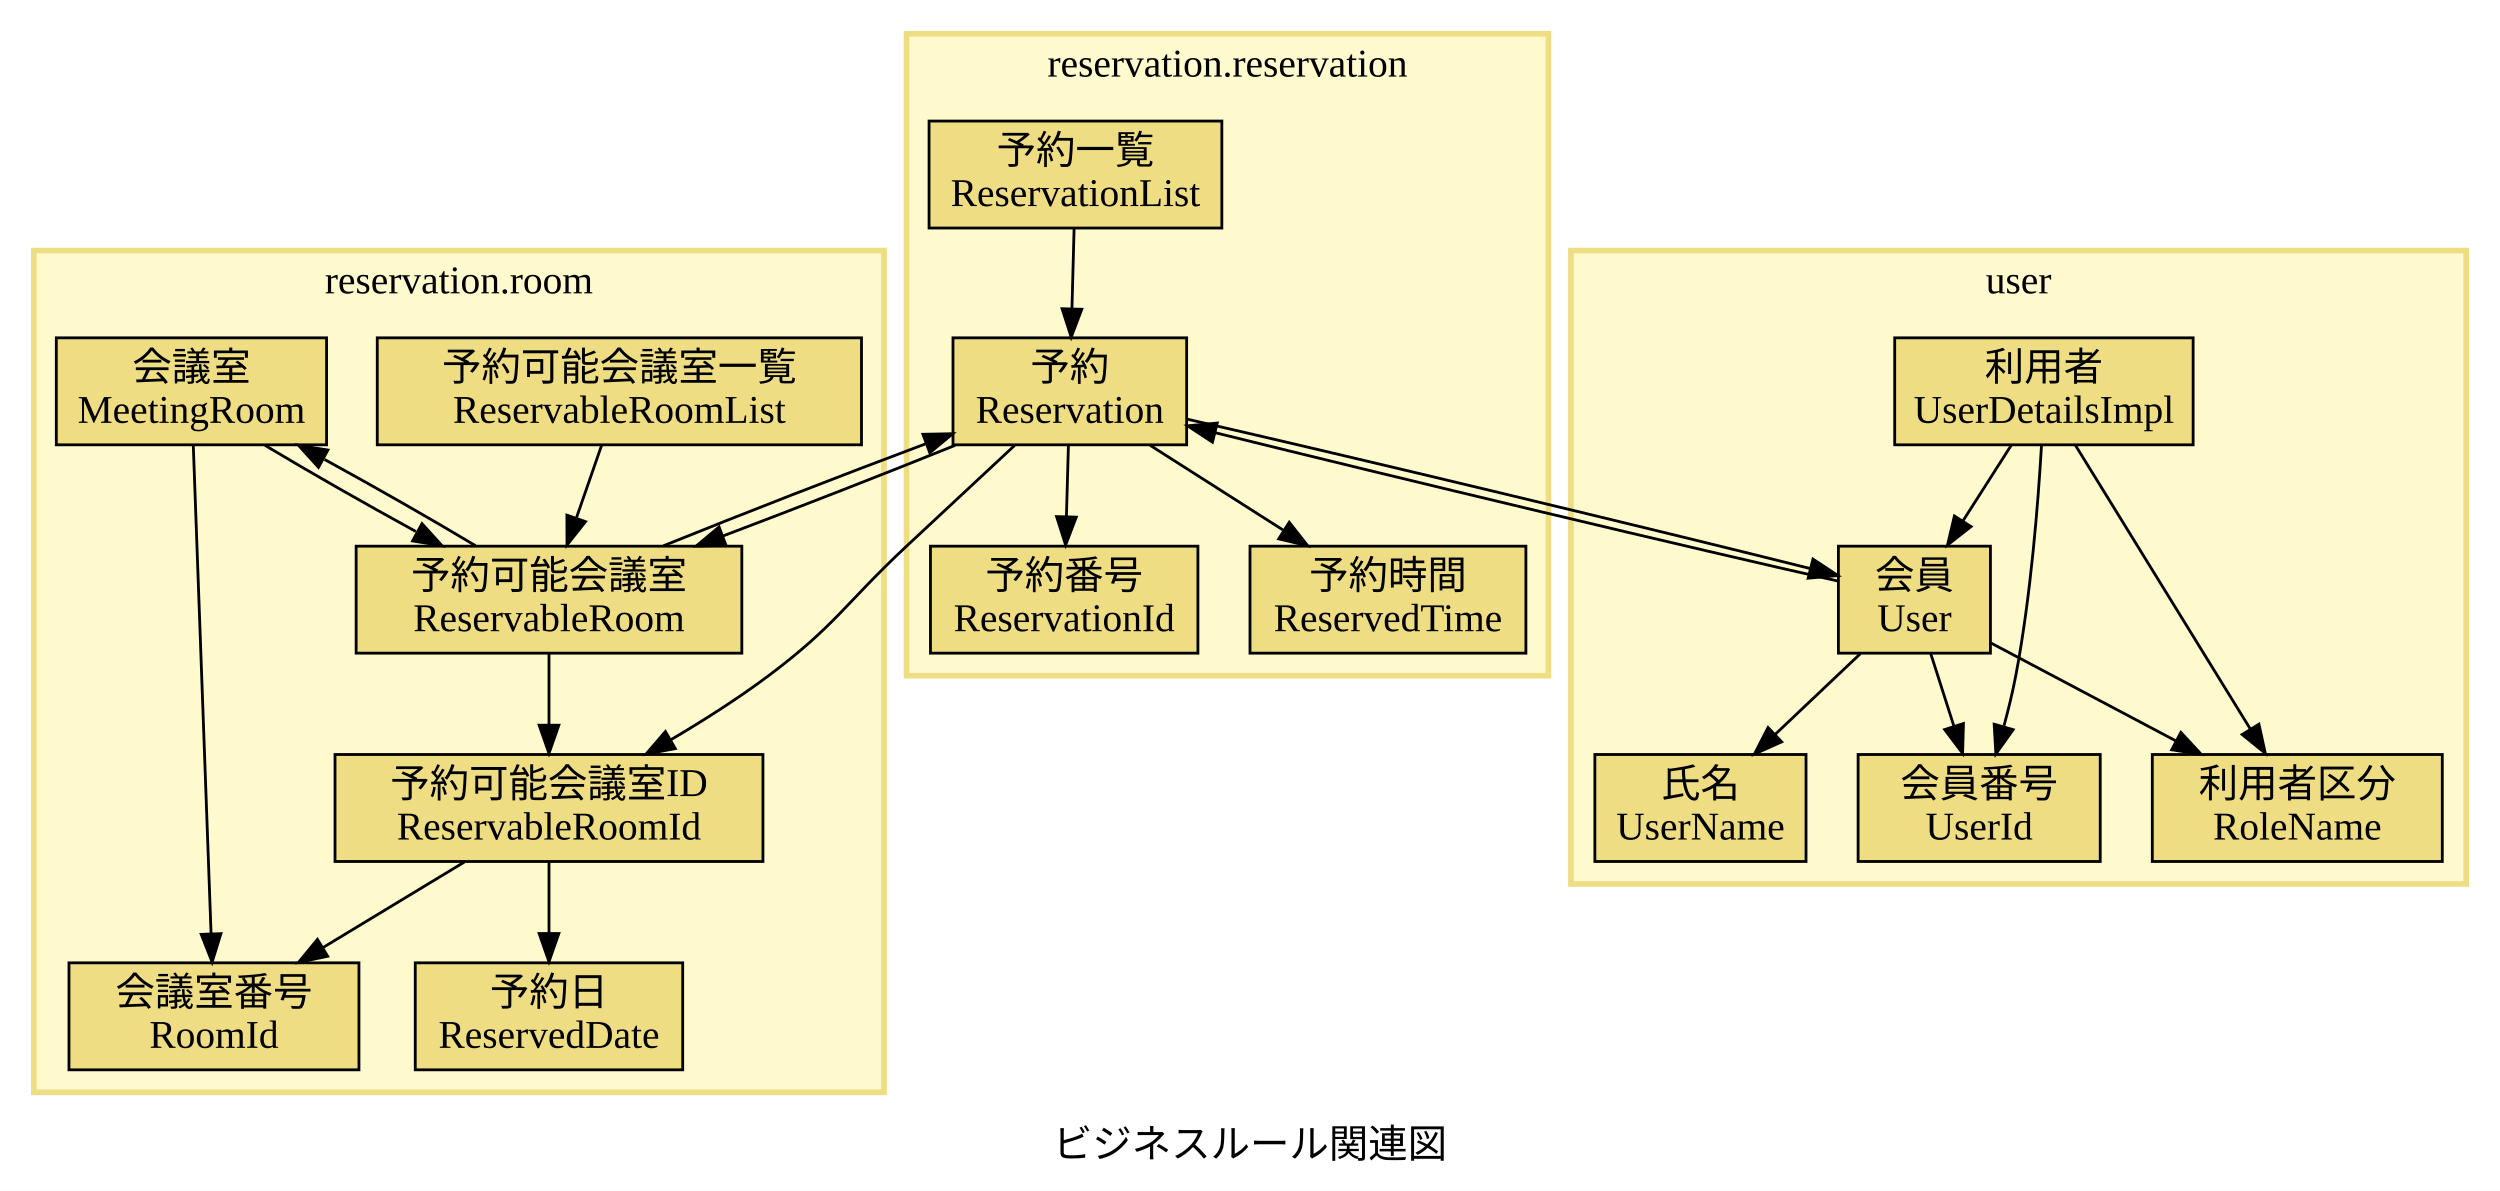
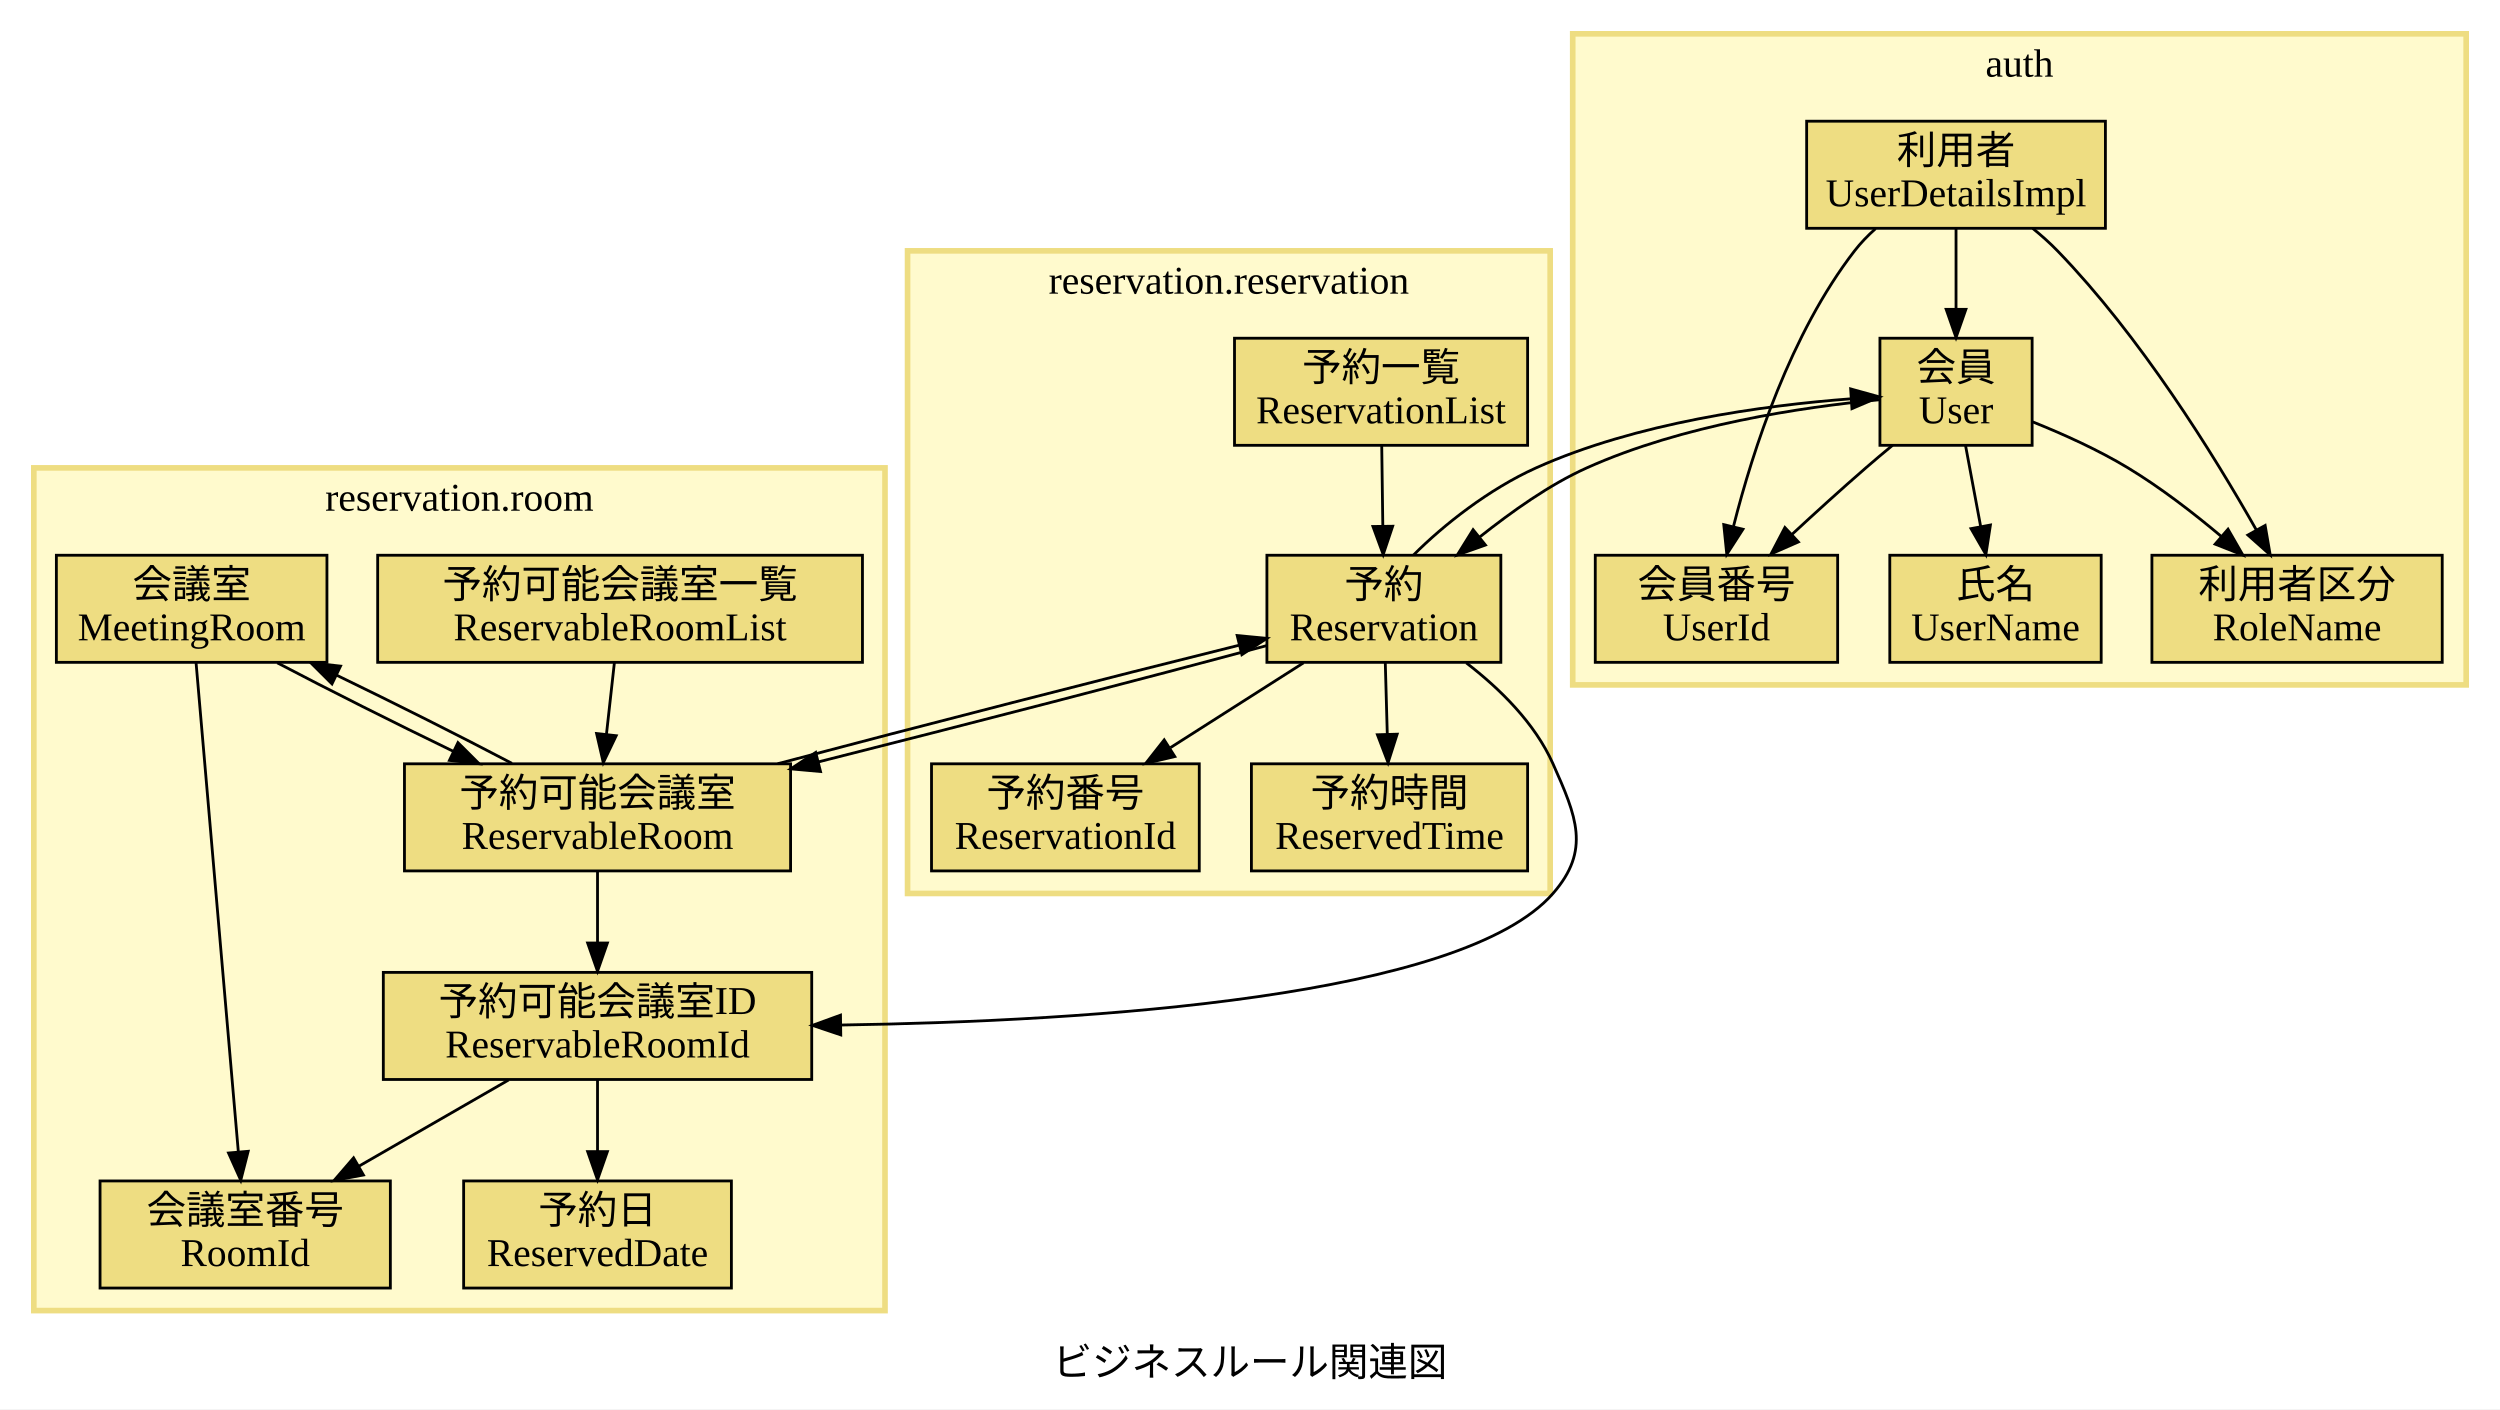
- <svg xmlns="http://www.w3.org/2000/svg" width="888pt" height="423pt" viewBox="0.00 0.00 888.00 423.00">
-   <g id="graph0" class="graph" transform="scale(1 1) rotate(0) translate(4 419)">
-     <polygon fill="white" stroke="transparent" points="-4,4 -4,-419 884,-419 884,4 -4,4" />
-     <text text-anchor="middle" x="440" y="-7.8" font-family="Times New Roman,serif" font-size="14.00">ビジネスルール関連図
+ <svg xmlns="http://www.w3.org/2000/svg" width="887pt" height="500pt" viewBox="0.00 0.00 887.00 500.00">
+   <g id="graph0" class="graph" transform="scale(1 1) rotate(0) translate(4 496)">
+     <polygon fill="white" stroke="transparent" points="-4,4 -4,-496 883,-496 883,4 -4,4" />
+     <text text-anchor="middle" x="439.5" y="-7.8" font-family="Times New Roman,serif" font-size="14.00">ビジネスルール関連図
        </text>
    <g id="clust1" class="cluster">
+       <polygon fill="lemonchiffon" stroke="#eedd82" stroke-width="2" points="554,-253 554,-484 871,-484 871,-253 554,-253" />
+       <text text-anchor="middle" x="712.5" y="-468.8" font-family="Times New Roman,serif" font-size="14.00">auth
+             </text>
+     </g>
+     <g id="clust2" class="cluster">
      <polygon fill="lemonchiffon" stroke="#eedd82" stroke-width="2" points="318,-179 318,-407 546,-407 546,-179 318,-179" />
      <text text-anchor="middle" x="432" y="-391.8" font-family="Times New Roman,serif" font-size="14.00">
                reservation.reservation
            </text>
    </g>
-     <g id="clust2" class="cluster">
+     <g id="clust3" class="cluster">
      <polygon fill="lemonchiffon" stroke="#eedd82" stroke-width="2" points="8,-31 8,-330 310,-330 310,-31 8,-31" />
      <text text-anchor="middle" x="159" y="-314.8" font-family="Times New Roman,serif" font-size="14.00">
                reservation.room
            </text>
    </g>
-     <g id="clust3" class="cluster">
-       <polygon fill="lemonchiffon" stroke="#eedd82" stroke-width="2" points="554,-105 554,-330 872,-330 872,-105 554,-105" />
-       <text text-anchor="middle" x="713" y="-314.8" font-family="Times New Roman,serif" font-size="14.00">user
-             </text>
-     </g>
    <g id="node1" class="node">
-       <polygon fill="#eedd82" stroke="black" points="417.5,-299 334.5,-299 334.5,-261 417.5,-261 417.5,-299" />
-       <text text-anchor="middle" x="376" y="-283.8" font-family="Times New Roman,serif" font-size="14.00">予約
-             </text>
-       <text text-anchor="middle" x="376" y="-268.8" font-family="Times New Roman,serif" font-size="14.00">
+       <polygon fill="#eedd82" stroke="black" points="862.5,-299 759.5,-299 759.5,-261 862.5,-261 862.5,-299" />
+       <text text-anchor="middle" x="811" y="-283.8" font-family="Times New Roman,serif" font-size="14.00">利用者区分
+             </text>
+       <text text-anchor="middle" x="811" y="-268.8" font-family="Times New Roman,serif" font-size="14.00">
+                 RoleName
+             </text>
+     </g>
+     <g id="node2" class="node">
+       <polygon fill="#eedd82" stroke="black" points="717,-376 663,-376 663,-338 717,-338 717,-376" />
+       <text text-anchor="middle" x="690" y="-360.8" font-family="Times New Roman,serif" font-size="14.00">会員
+             </text>
+       <text text-anchor="middle" x="690" y="-345.8" font-family="Times New Roman,serif" font-size="14.00">User
+             </text>
+     </g>
+     <g id="edge1" class="edge">
+       <path fill="none" stroke="black" d="M717.23,-346.31C728.07,-341.96 740.46,-336.37 751,-330 762.53,-323.03 774.23,-314 784.2,-305.61" />
+       <polygon fill="black" stroke="black" points="786.5,-308.24 791.78,-299.05 781.93,-302.94 786.5,-308.24" />
+     </g>
+     <g id="node4" class="node">
+       <polygon fill="#eedd82" stroke="black" points="648,-299 562,-299 562,-261 648,-261 648,-299" />
+       <text text-anchor="middle" x="605" y="-283.8" font-family="Times New Roman,serif" font-size="14.00">会員番号
+             </text>
+       <text text-anchor="middle" x="605" y="-268.8" font-family="Times New Roman,serif" font-size="14.00">UserId
+             </text>
+     </g>
+     <g id="edge2" class="edge">
+       <path fill="none" stroke="black" d="M667.47,-338C664.26,-335.35 661.03,-332.63 658,-330 649.3,-322.46 640.02,-314.02 631.69,-306.3" />
+       <polygon fill="black" stroke="black" points="634.06,-303.72 624.36,-299.45 629.28,-308.84 634.06,-303.72" />
+     </g>
+     <g id="node5" class="node">
+       <polygon fill="#eedd82" stroke="black" points="741.5,-299 666.5,-299 666.5,-261 741.5,-261 741.5,-299" />
+       <text text-anchor="middle" x="704" y="-283.8" font-family="Times New Roman,serif" font-size="14.00">氏名
+             </text>
+       <text text-anchor="middle" x="704" y="-268.8" font-family="Times New Roman,serif" font-size="14.00">
+                 UserName
+             </text>
+     </g>
+     <g id="edge3" class="edge">
+       <path fill="none" stroke="black" d="M693.39,-337.84C694.99,-329.25 696.95,-318.79 698.74,-309.19" />
+       <polygon fill="black" stroke="black" points="702.2,-309.72 700.59,-299.25 695.32,-308.44 702.2,-309.72" />
+     </g>
+     <g id="node6" class="node">
+       <polygon fill="#eedd82" stroke="black" points="528.5,-299 445.5,-299 445.5,-261 528.5,-261 528.5,-299" />
+       <text text-anchor="middle" x="487" y="-283.8" font-family="Times New Roman,serif" font-size="14.00">予約
+             </text>
+       <text text-anchor="middle" x="487" y="-268.8" font-family="Times New Roman,serif" font-size="14.00">
                Reservation
            </text>
    </g>
-     <g id="node2" class="node">
+     <g id="edge4" class="edge">
+       <path fill="none" stroke="black" d="M662.73,-354.16C635.36,-351.56 592.94,-345.25 559,-330 545.58,-323.97 532.44,-314.51 521.03,-305.5" />
+       <polygon fill="black" stroke="black" points="523.03,-302.62 513.05,-299.08 518.65,-308.07 523.03,-302.62" />
+     </g>
+     <g id="node3" class="node">
+       <polygon fill="#eedd82" stroke="black" points="743,-453 637,-453 637,-415 743,-415 743,-453" />
+       <text text-anchor="middle" x="690" y="-437.8" font-family="Times New Roman,serif" font-size="14.00">利用者
+             </text>
+       <text text-anchor="middle" x="690" y="-422.8" font-family="Times New Roman,serif" font-size="14.00">
+                 UserDetailsImpl
+             </text>
+     </g>
+     <g id="edge5" class="edge">
+       <path fill="none" stroke="black" d="M717.21,-414.97C720.31,-412.45 723.32,-409.77 726,-407 755.39,-376.65 781.27,-334.97 796.53,-308.01" />
+       <polygon fill="black" stroke="black" points="799.67,-309.57 801.47,-299.13 793.55,-306.17 799.67,-309.57" />
+     </g>
+     <g id="edge6" class="edge">
+       <path fill="none" stroke="black" d="M690,-414.84C690,-406.34 690,-396.01 690,-386.5" />
+       <polygon fill="black" stroke="black" points="693.5,-386.25 690,-376.25 686.5,-386.25 693.5,-386.25" />
+     </g>
+     <g id="edge7" class="edge">
+       <path fill="none" stroke="black" d="M661.45,-414.88C658.72,-412.44 656.17,-409.81 654,-407 631.32,-377.66 617.97,-336.53 611.07,-309.35" />
+       <polygon fill="black" stroke="black" points="614.4,-308.22 608.66,-299.32 607.59,-309.86 614.4,-308.22" />
+     </g>
+     <g id="edge8" class="edge">
+       <path fill="none" stroke="black" d="M497.52,-299.08C508.09,-309.71 524.32,-322.5 541,-330 576.55,-345.98 621.42,-352.14 652.74,-354.51" />
+       <polygon fill="black" stroke="black" points="652.61,-358.01 662.82,-355.18 653.07,-351.02 652.61,-358.01" />
+     </g>
+     <g id="node7" class="node">
      <polygon fill="#eedd82" stroke="black" points="421.5,-225 326.5,-225 326.5,-187 421.5,-187 421.5,-225" />
      <text text-anchor="middle" x="374" y="-209.8" font-family="Times New Roman,serif" font-size="14.00">予約番号
            </text>
      <text text-anchor="middle" x="374" y="-194.8" font-family="Times New Roman,serif" font-size="14.00">
                ReservationId
            </text>
    </g>
-     <g id="edge1" class="edge">
-       <path fill="none" stroke="black" d="M375.5,-260.83C375.28,-253.13 375.03,-243.97 374.79,-235.42" />
-       <polygon fill="black" stroke="black" points="378.29,-235.31 374.51,-225.41 371.29,-235.51 378.29,-235.31" />
-     </g>
-     <g id="node4" class="node">
+     <g id="edge9" class="edge">
+       <path fill="none" stroke="black" d="M458.49,-260.83C444.17,-251.71 426.64,-240.54 411.27,-230.74" />
+       <polygon fill="black" stroke="black" points="412.82,-227.58 402.51,-225.16 409.06,-233.49 412.82,-227.58" />
+     </g>
+     <g id="node9" class="node">
      <polygon fill="#eedd82" stroke="black" points="538,-225 440,-225 440,-187 538,-187 538,-225" />
      <text text-anchor="middle" x="489" y="-209.8" font-family="Times New Roman,serif" font-size="14.00">予約時間
            </text>
      <text text-anchor="middle" x="489" y="-194.8" font-family="Times New Roman,serif" font-size="14.00">
                ReservedTime
            </text>
    </g>
-     <g id="edge2" class="edge">
-       <path fill="none" stroke="black" d="M404.51,-260.83C418.83,-251.71 436.36,-240.54 451.73,-230.74" />
-       <polygon fill="black" stroke="black" points="453.94,-233.49 460.49,-225.16 450.18,-227.58 453.94,-233.49" />
-     </g>
-     <g id="node6" class="node">
-       <polygon fill="#eedd82" stroke="black" points="259.5,-225 122.5,-225 122.5,-187 259.5,-187 259.5,-225" />
-       <text text-anchor="middle" x="191" y="-209.8" font-family="Times New Roman,serif" font-size="14.00">
+     <g id="edge10" class="edge">
+       <path fill="none" stroke="black" d="M487.5,-260.83C487.72,-253.13 487.97,-243.97 488.21,-235.42" />
+       <polygon fill="black" stroke="black" points="491.71,-235.51 488.49,-225.41 484.71,-235.31 491.71,-235.51" />
+     </g>
+     <g id="node11" class="node">
+       <polygon fill="#eedd82" stroke="black" points="276.5,-225 139.5,-225 139.5,-187 276.5,-187 276.5,-225" />
+       <text text-anchor="middle" x="208" y="-209.8" font-family="Times New Roman,serif" font-size="14.00">
                予約可能会議室
            </text>
-       <text text-anchor="middle" x="191" y="-194.8" font-family="Times New Roman,serif" font-size="14.00">
+       <text text-anchor="middle" x="208" y="-194.8" font-family="Times New Roman,serif" font-size="14.00">
                ReservableRoom
            </text>
    </g>
-     <g id="edge3" class="edge">
-       <path fill="none" stroke="black" d="M335.27,-260.83C311.04,-251.03 279.9,-238.87 252.72,-228.59" />
-       <polygon fill="black" stroke="black" points="253.88,-225.29 243.29,-225.04 251.41,-231.84 253.88,-225.29" />
-     </g>
-     <g id="node7" class="node">
-       <polygon fill="#eedd82" stroke="black" points="267,-151 115,-151 115,-113 267,-113 267,-151" />
-       <text text-anchor="middle" x="191" y="-135.8" font-family="Times New Roman,serif" font-size="14.00">
+     <g id="edge11" class="edge">
+       <path fill="none" stroke="black" d="M445.49,-266.95C403.61,-255.69 338.05,-238.7 286.38,-225.68" />
+       <polygon fill="black" stroke="black" points="287.12,-222.26 276.57,-223.21 285.41,-229.04 287.12,-222.26" />
+     </g>
+     <g id="node12" class="node">
+       <polygon fill="#eedd82" stroke="black" points="284,-151 132,-151 132,-113 284,-113 284,-151" />
+       <text text-anchor="middle" x="208" y="-135.8" font-family="Times New Roman,serif" font-size="14.00">
                予約可能会議室ID
            </text>
-       <text text-anchor="middle" x="191" y="-120.8" font-family="Times New Roman,serif" font-size="14.00">
+       <text text-anchor="middle" x="208" y="-120.8" font-family="Times New Roman,serif" font-size="14.00">
                ReservableRoomId
            </text>
    </g>
-     <g id="edge4" class="edge">
-       <path fill="none" stroke="black" d="M356.38,-260.77C345.14,-250.32 330.76,-236.93 318,-225 296.18,-204.6 292.9,-196.92 269,-179 258.17,-170.88 245.81,-163.03 234.17,-156.17" />
-       <polygon fill="black" stroke="black" points="235.86,-153.1 225.45,-151.13 232.36,-159.16 235.86,-153.1" />
-     </g>
-     <g id="node12" class="node">
-       <polygon fill="#eedd82" stroke="black" points="703,-225 649,-225 649,-187 703,-187 703,-225" />
-       <text text-anchor="middle" x="676" y="-209.8" font-family="Times New Roman,serif" font-size="14.00">会員
-             </text>
-       <text text-anchor="middle" x="676" y="-194.8" font-family="Times New Roman,serif" font-size="14.00">User
-             </text>
-     </g>
-     <g id="edge5" class="edge">
-       <path fill="none" stroke="black" d="M417.72,-270.1C476.55,-256.64 582.69,-231.18 638.91,-217.07" />
-       <polygon fill="black" stroke="black" points="639.96,-220.41 648.8,-214.57 638.25,-213.62 639.96,-220.41" />
-     </g>
-     <g id="node3" class="node">
-       <polygon fill="#eedd82" stroke="black" points="430,-376 326,-376 326,-338 430,-338 430,-376" />
-       <text text-anchor="middle" x="378" y="-360.8" font-family="Times New Roman,serif" font-size="14.00">予約一覧
-             </text>
-       <text text-anchor="middle" x="378" y="-345.8" font-family="Times New Roman,serif" font-size="14.00">
+     <g id="edge12" class="edge">
+       <path fill="none" stroke="black" d="M516.22,-260.82C528.11,-251.68 540.56,-239.47 547,-225 555.32,-206.32 560.45,-194.4 547,-179 514.83,-142.17 383.81,-133.69 294.4,-132.32" />
+       <polygon fill="black" stroke="black" points="294.3,-128.82 284.25,-132.2 294.21,-135.82 294.3,-128.82" />
+     </g>
+     <g id="node8" class="node">
+       <polygon fill="#eedd82" stroke="black" points="538,-376 434,-376 434,-338 538,-338 538,-376" />
+       <text text-anchor="middle" x="486" y="-360.8" font-family="Times New Roman,serif" font-size="14.00">予約一覧
+             </text>
+       <text text-anchor="middle" x="486" y="-345.8" font-family="Times New Roman,serif" font-size="14.00">
                ReservationList
            </text>
    </g>
-     <g id="edge6" class="edge">
-       <path fill="none" stroke="black" d="M377.52,-337.84C377.29,-329.34 377.01,-319.01 376.76,-309.5" />
-       <polygon fill="black" stroke="black" points="380.25,-309.15 376.49,-299.25 373.25,-309.34 380.25,-309.15" />
-     </g>
-     <g id="node5" class="node">
+     <g id="edge13" class="edge">
+       <path fill="none" stroke="black" d="M486.24,-337.84C486.36,-329.34 486.49,-319.01 486.62,-309.5" />
+       <polygon fill="black" stroke="black" points="490.12,-309.29 486.76,-299.25 483.12,-309.2 490.12,-309.29" />
+     </g>
+     <g id="node10" class="node">
      <polygon fill="#eedd82" stroke="black" points="112,-299 16,-299 16,-261 112,-261 112,-299" />
      <text text-anchor="middle" x="64" y="-283.8" font-family="Times New Roman,serif" font-size="14.00">会議室
            </text>
      <text text-anchor="middle" x="64" y="-268.8" font-family="Times New Roman,serif" font-size="14.00">
                MeetingRoom
            </text>
    </g>
-     <g id="edge7" class="edge">
-       <path fill="none" stroke="black" d="M90.1,-260.83C105.58,-251.54 125.59,-240.12 143.73,-230.2" />
-       <polygon fill="black" stroke="black" points="145.89,-233.01 153.01,-225.16 142.55,-226.85 145.89,-233.01" />
-     </g>
-     <g id="node10" class="node">
-       <polygon fill="#eedd82" stroke="black" points="123.5,-77 20.5,-77 20.5,-39 123.5,-39 123.5,-77" />
-       <text text-anchor="middle" x="72" y="-61.8" font-family="Times New Roman,serif" font-size="14.00">会議室番号
-             </text>
-       <text text-anchor="middle" x="72" y="-46.8" font-family="Times New Roman,serif" font-size="14.00">RoomId
-             </text>
-     </g>
-     <g id="edge8" class="edge">
-       <path fill="none" stroke="black" d="M64.65,-261C66.04,-222.8 69.29,-133.41 70.97,-87.43" />
-       <polygon fill="black" stroke="black" points="74.47,-87.37 71.34,-77.25 67.48,-87.12 74.47,-87.37" />
-     </g>
-     <g id="edge9" class="edge">
-       <path fill="none" stroke="black" d="M231.61,-225.12C259.02,-236.21 295.33,-250.34 324.73,-261.34" />
-       <polygon fill="black" stroke="black" points="323.82,-264.74 334.41,-264.95 326.26,-258.18 323.82,-264.74" />
-     </g>
-     <g id="edge10" class="edge">
-       <path fill="none" stroke="black" d="M164.91,-225.16C149.43,-234.46 129.43,-245.87 111.28,-255.8" />
-       <polygon fill="black" stroke="black" points="109.12,-252.99 102,-260.83 112.46,-259.14 109.12,-252.99" />
-     </g>
-     <g id="edge11" class="edge">
-       <path fill="none" stroke="black" d="M191,-186.83C191,-179.13 191,-169.97 191,-161.42" />
-       <polygon fill="black" stroke="black" points="194.5,-161.41 191,-151.41 187.5,-161.41 194.5,-161.41" />
-     </g>
-     <g id="node9" class="node">
-       <polygon fill="#eedd82" stroke="black" points="238.5,-77 143.5,-77 143.5,-39 238.5,-39 238.5,-77" />
-       <text text-anchor="middle" x="191" y="-61.8" font-family="Times New Roman,serif" font-size="14.00">予約日
-             </text>
-       <text text-anchor="middle" x="191" y="-46.8" font-family="Times New Roman,serif" font-size="14.00">
+     <g id="edge14" class="edge">
+       <path fill="none" stroke="black" d="M94.38,-260.83C112.54,-251.29 135.99,-239.51 156.89,-229.4" />
+       <polygon fill="black" stroke="black" points="158.48,-232.52 165.98,-225.04 155.45,-226.21 158.48,-232.52" />
+     </g>
+     <g id="node15" class="node">
+       <polygon fill="#eedd82" stroke="black" points="134.5,-77 31.5,-77 31.5,-39 134.5,-39 134.5,-77" />
+       <text text-anchor="middle" x="83" y="-61.8" font-family="Times New Roman,serif" font-size="14.00">会議室番号
+             </text>
+       <text text-anchor="middle" x="83" y="-46.8" font-family="Times New Roman,serif" font-size="14.00">RoomId
+             </text>
+     </g>
+     <g id="edge15" class="edge">
+       <path fill="none" stroke="black" d="M65.55,-261C68.85,-222.8 76.57,-133.41 80.55,-87.43" />
+       <polygon fill="black" stroke="black" points="84.05,-87.52 81.42,-77.25 77.08,-86.91 84.05,-87.52" />
+     </g>
+     <g id="edge16" class="edge">
+       <path fill="none" stroke="black" d="M271.92,-225.03C321.6,-238.18 389.52,-255.64 435.69,-267.09" />
+       <polygon fill="black" stroke="black" points="434.95,-270.51 445.49,-269.51 436.62,-263.72 434.95,-270.51" />
+     </g>
+     <g id="edge17" class="edge">
+       <path fill="none" stroke="black" d="M177.63,-225.16C159.54,-234.67 136.2,-246.4 115.36,-256.48" />
+       <polygon fill="black" stroke="black" points="113.79,-253.35 106.29,-260.83 116.82,-259.66 113.79,-253.35" />
+     </g>
+     <g id="edge18" class="edge">
+       <path fill="none" stroke="black" d="M208,-186.83C208,-179.13 208,-169.97 208,-161.42" />
+       <polygon fill="black" stroke="black" points="211.5,-161.41 208,-151.41 204.5,-161.41 211.5,-161.41" />
+     </g>
+     <g id="node14" class="node">
+       <polygon fill="#eedd82" stroke="black" points="255.5,-77 160.5,-77 160.5,-39 255.5,-39 255.5,-77" />
+       <text text-anchor="middle" x="208" y="-61.8" font-family="Times New Roman,serif" font-size="14.00">予約日
+             </text>
+       <text text-anchor="middle" x="208" y="-46.8" font-family="Times New Roman,serif" font-size="14.00">
                ReservedDate
            </text>
    </g>
-     <g id="edge12" class="edge">
-       <path fill="none" stroke="black" d="M191,-112.83C191,-105.13 191,-95.97 191,-87.42" />
-       <polygon fill="black" stroke="black" points="194.5,-87.41 191,-77.41 187.5,-87.41 194.5,-87.41" />
-     </g>
-     <g id="edge13" class="edge">
-       <path fill="none" stroke="black" d="M160.97,-112.83C145.75,-103.62 127.09,-92.33 110.79,-82.47" />
-       <polygon fill="black" stroke="black" points="112.39,-79.34 102.02,-77.16 108.76,-85.33 112.39,-79.34" />
-     </g>
-     <g id="node8" class="node">
+     <g id="edge19" class="edge">
+       <path fill="none" stroke="black" d="M208,-112.83C208,-105.13 208,-95.97 208,-87.42" />
+       <polygon fill="black" stroke="black" points="211.5,-87.41 208,-77.41 204.5,-87.41 211.5,-87.41" />
+     </g>
+     <g id="edge20" class="edge">
+       <path fill="none" stroke="black" d="M176.46,-112.83C160.32,-103.54 140.5,-92.12 123.27,-82.2" />
+       <polygon fill="black" stroke="black" points="124.94,-79.12 114.53,-77.16 121.45,-85.19 124.94,-79.12" />
+     </g>
+     <g id="node13" class="node">
      <polygon fill="#eedd82" stroke="black" points="302,-299 130,-299 130,-261 302,-261 302,-299" />
      <text text-anchor="middle" x="216" y="-283.8" font-family="Times New Roman,serif" font-size="14.00">
                予約可能会議室一覧
            </text>
      <text text-anchor="middle" x="216" y="-268.8" font-family="Times New Roman,serif" font-size="14.00">
                ReservableRoomList
            </text>
    </g>
-     <g id="edge14" class="edge">
-       <path fill="none" stroke="black" d="M209.69,-260.83C206.99,-253.05 203.77,-243.77 200.77,-235.13" />
-       <polygon fill="black" stroke="black" points="203.98,-233.71 197.39,-225.41 197.37,-236.01 203.98,-233.71" />
-     </g>
-     <g id="node11" class="node">
-       <polygon fill="#eedd82" stroke="black" points="863.5,-151 760.5,-151 760.5,-113 863.5,-113 863.5,-151" />
-       <text text-anchor="middle" x="812" y="-135.8" font-family="Times New Roman,serif" font-size="14.00">利用者区分
-             </text>
-       <text text-anchor="middle" x="812" y="-120.8" font-family="Times New Roman,serif" font-size="14.00">
-                 RoleName
-             </text>
-     </g>
-     <g id="edge15" class="edge">
-       <path fill="none" stroke="black" d="M648.75,-212.62C598.7,-223.85 491.89,-249.36 427.73,-265.28" />
-       <polygon fill="black" stroke="black" points="426.67,-261.94 417.81,-267.75 428.36,-268.73 426.67,-261.94" />
-     </g>
-     <g id="edge16" class="edge">
-       <path fill="none" stroke="black" d="M703.19,-190.6C721.98,-180.66 747.37,-167.22 768.89,-155.82" />
-       <polygon fill="black" stroke="black" points="770.65,-158.85 777.85,-151.08 767.37,-152.67 770.65,-158.85" />
-     </g>
-     <g id="node14" class="node">
-       <polygon fill="#eedd82" stroke="black" points="742,-151 656,-151 656,-113 742,-113 742,-151" />
-       <text text-anchor="middle" x="699" y="-135.8" font-family="Times New Roman,serif" font-size="14.00">会員番号
-             </text>
-       <text text-anchor="middle" x="699" y="-120.8" font-family="Times New Roman,serif" font-size="14.00">UserId
-             </text>
-     </g>
-     <g id="edge17" class="edge">
-       <path fill="none" stroke="black" d="M681.8,-186.83C684.29,-179.05 687.25,-169.77 690.01,-161.13" />
-       <polygon fill="black" stroke="black" points="693.41,-162 693.12,-151.41 686.74,-159.87 693.41,-162" />
-     </g>
-     <g id="node15" class="node">
-       <polygon fill="#eedd82" stroke="black" points="637.5,-151 562.5,-151 562.5,-113 637.5,-113 637.5,-151" />
-       <text text-anchor="middle" x="600" y="-135.8" font-family="Times New Roman,serif" font-size="14.00">氏名
-             </text>
-       <text text-anchor="middle" x="600" y="-120.8" font-family="Times New Roman,serif" font-size="14.00">
-                 UserName
-             </text>
-     </g>
-     <g id="edge18" class="edge">
-       <path fill="none" stroke="black" d="M656.82,-186.83C647.64,-178.13 636.5,-167.58 626.52,-158.13" />
-       <polygon fill="black" stroke="black" points="628.84,-155.5 619.17,-151.16 624.02,-160.58 628.84,-155.5" />
-     </g>
-     <g id="node13" class="node">
-       <polygon fill="#eedd82" stroke="black" points="775,-299 669,-299 669,-261 775,-261 775,-299" />
-       <text text-anchor="middle" x="722" y="-283.8" font-family="Times New Roman,serif" font-size="14.00">利用者
-             </text>
-       <text text-anchor="middle" x="722" y="-268.8" font-family="Times New Roman,serif" font-size="14.00">
-                 UserDetailsImpl
-             </text>
-     </g>
-     <g id="edge19" class="edge">
-       <path fill="none" stroke="black" d="M733.22,-260.8C748.85,-235.45 777.29,-189.31 795.38,-159.95" />
-       <polygon fill="black" stroke="black" points="798.37,-161.77 800.64,-151.43 792.42,-158.1 798.37,-161.77" />
-     </g>
-     <g id="edge20" class="edge">
-       <path fill="none" stroke="black" d="M710.39,-260.83C705.2,-252.71 698.98,-242.96 693.26,-234.01" />
-       <polygon fill="black" stroke="black" points="696.1,-231.96 687.76,-225.41 690.2,-235.72 696.1,-231.96" />
-     </g>
    <g id="edge21" class="edge">
-       <path fill="none" stroke="black" d="M721.14,-260.8C719.97,-240.65 717.37,-207.28 712,-179 710.9,-173.19 709.4,-167.05 707.82,-161.22" />
-       <polygon fill="black" stroke="black" points="711.06,-159.82 704.93,-151.18 704.33,-161.76 711.06,-159.82" />
+       <path fill="none" stroke="black" d="M213.98,-260.83C213.13,-253.13 212.11,-243.97 211.16,-235.42" />
+       <polygon fill="black" stroke="black" points="214.63,-234.97 210.05,-225.41 207.67,-235.74 214.63,-234.97" />
    </g>
  </g>
</svg>
